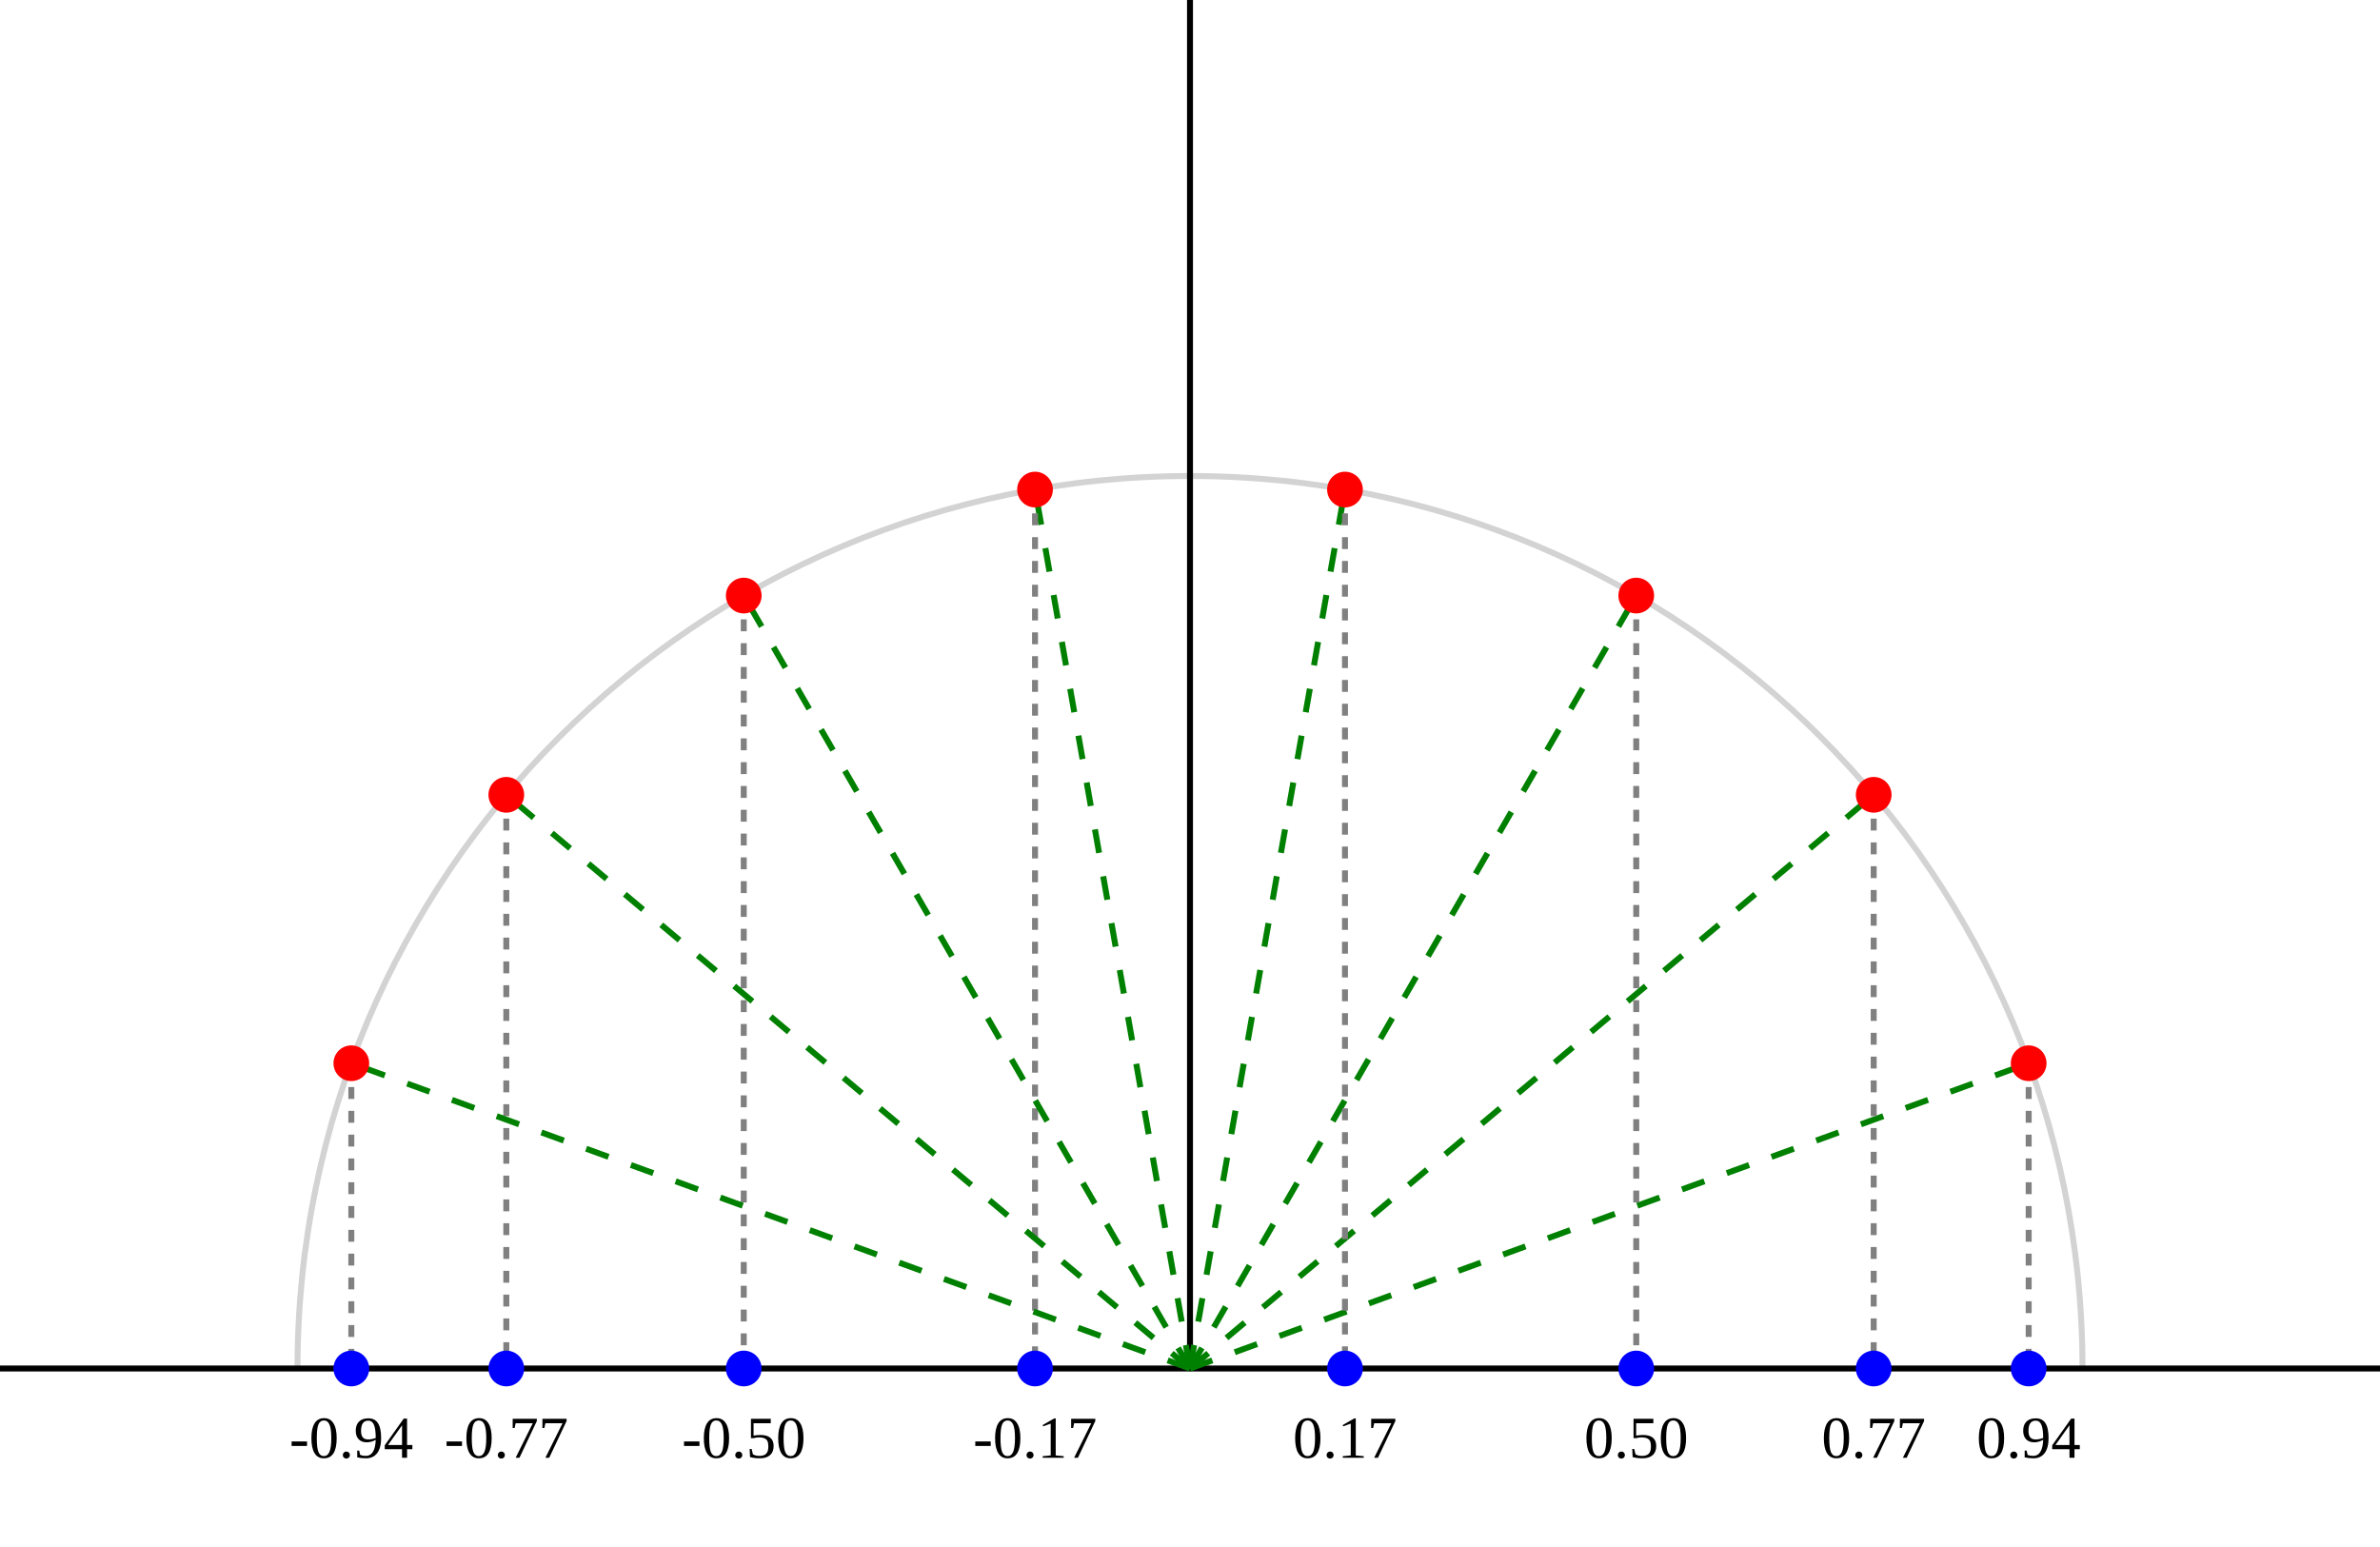
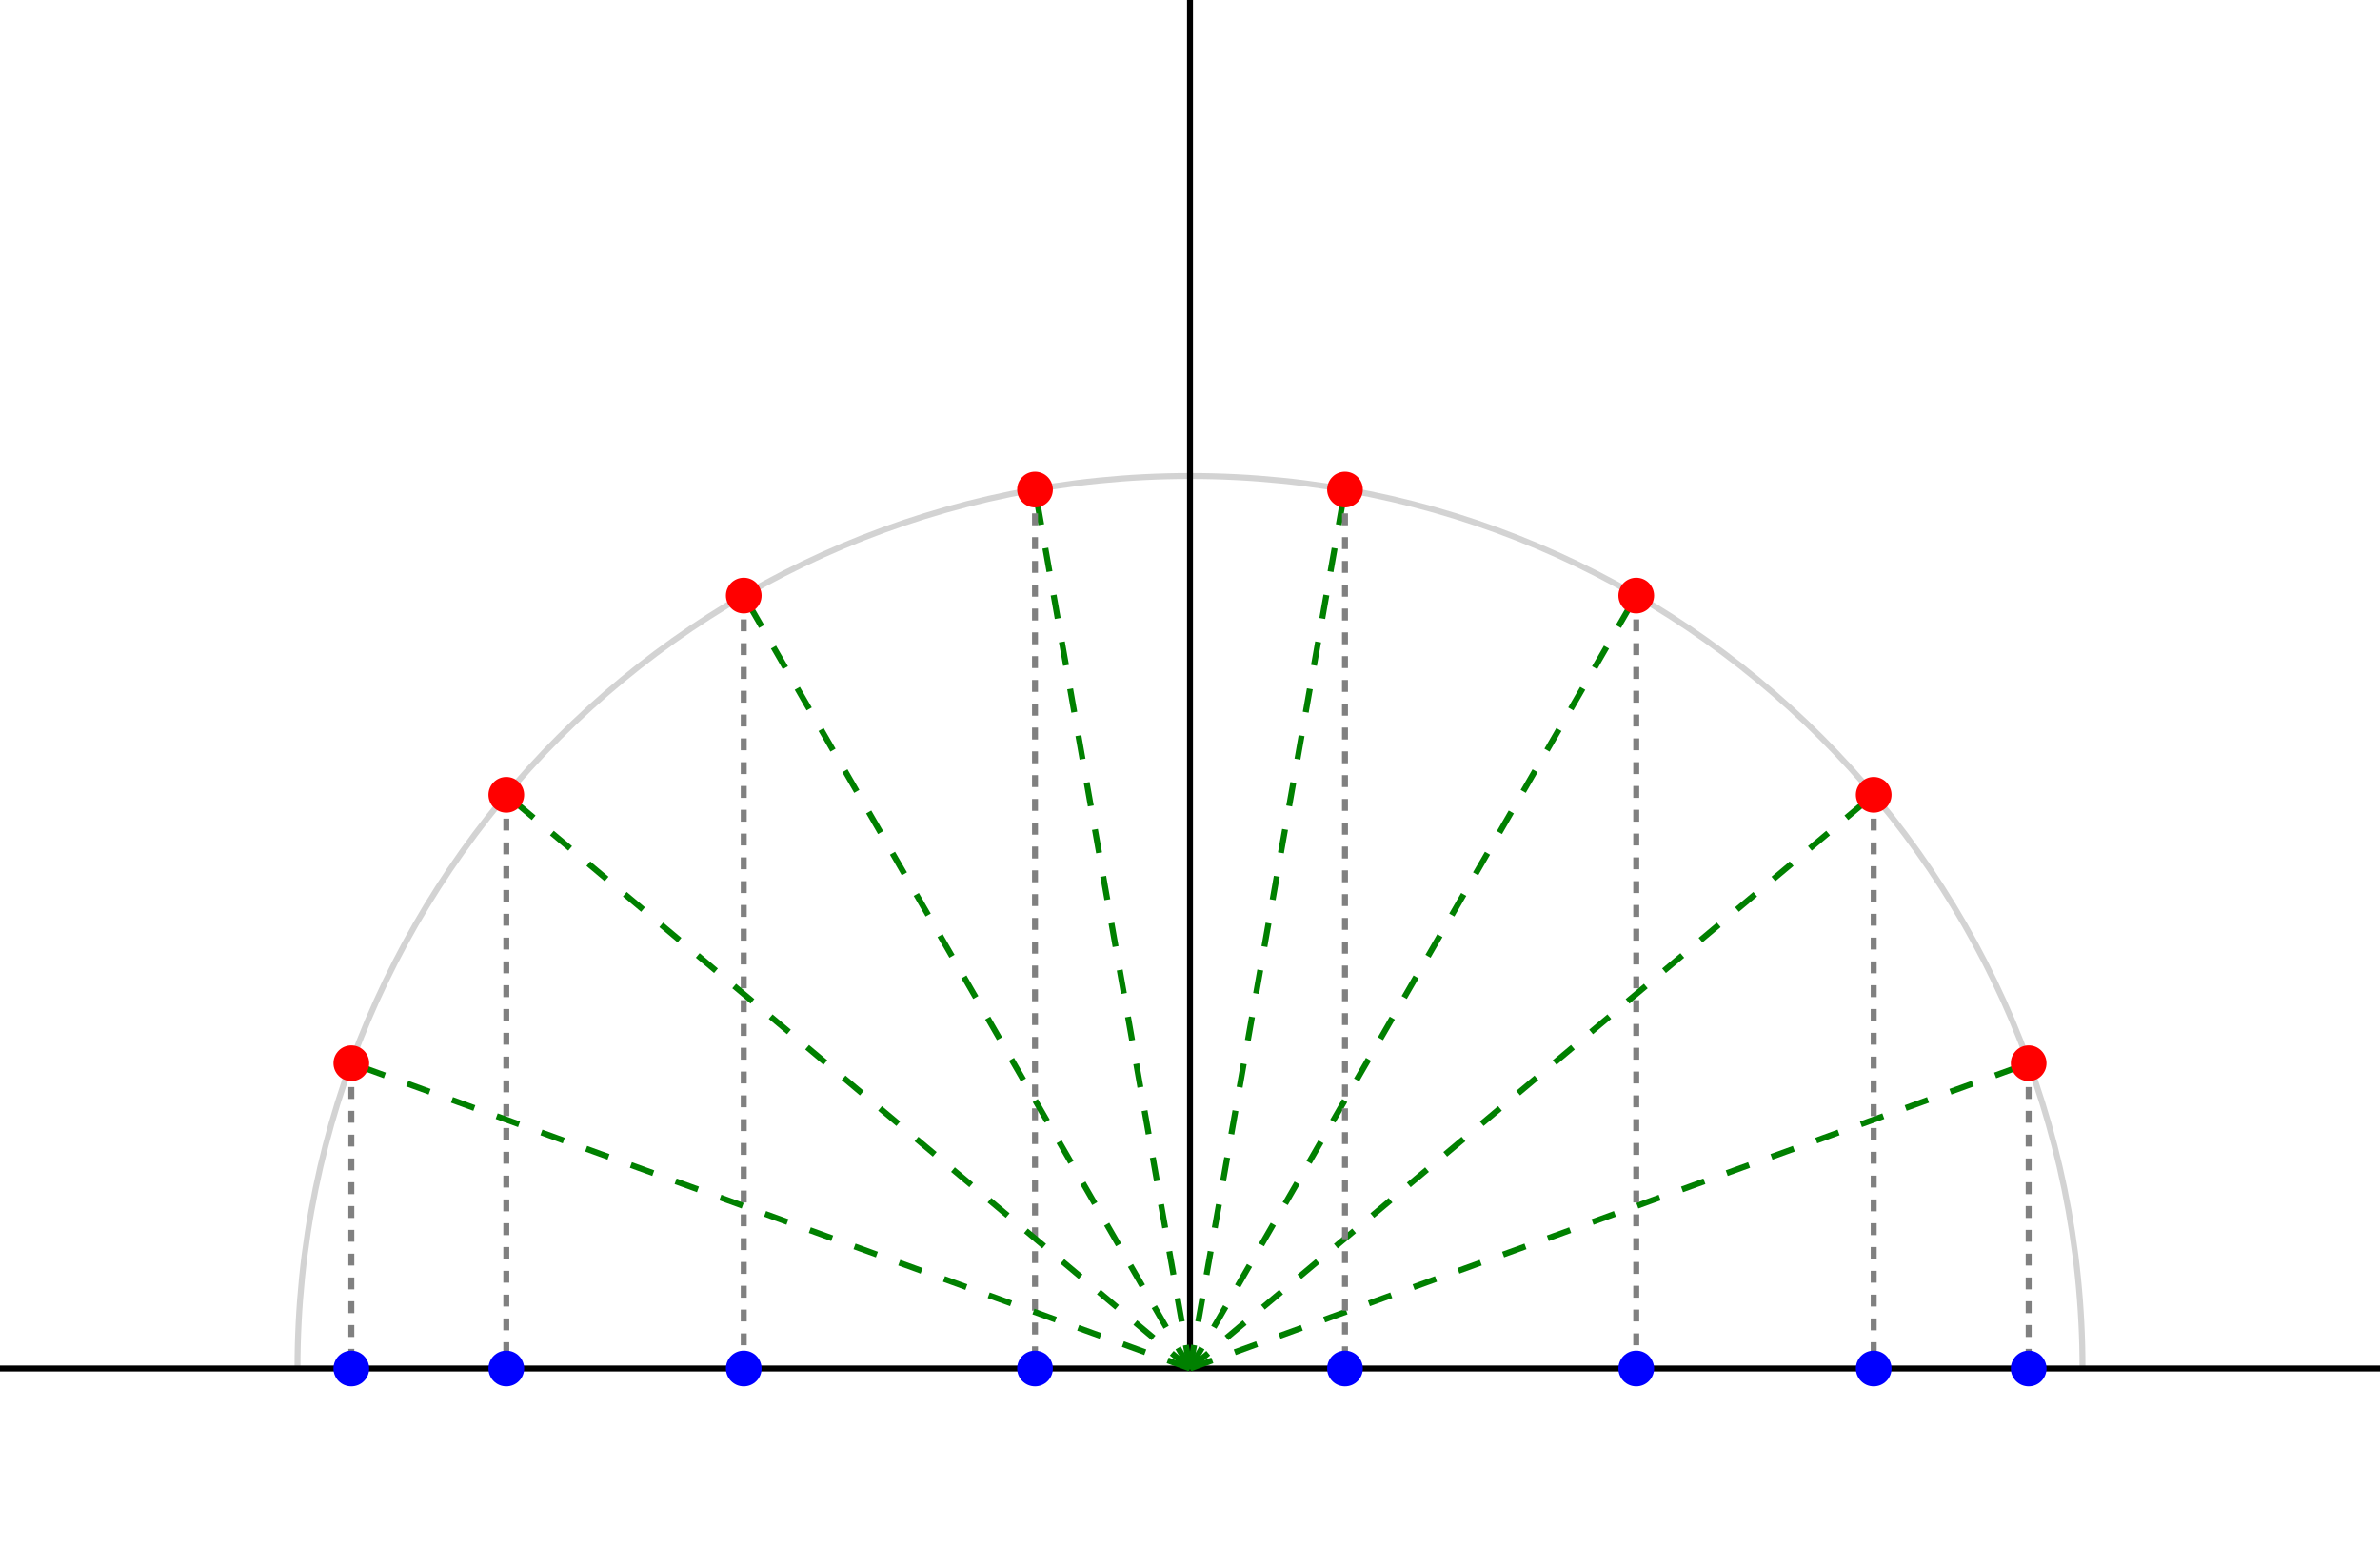
<svg xmlns="http://www.w3.org/2000/svg" width="400" height="260" viewBox="0 0 400 260">
  <path d="M 50 230 A 150 150 0 0 1 350 230" fill="none" stroke="lightgray" />
  <line x1="0" y1="230" x2="400" y2="230" stroke="black" stroke-width="1" />
  <line x1="200" y1="0" x2="200" y2="230" stroke="black" stroke-width="1" />
  <line x1="200" y1="230" x2="340.954" y2="178.697" stroke="green" stroke-dasharray="4" stroke-width="1" />
  <line x1="340.954" y1="178.697" x2="340.954" y2="230" stroke="gray" stroke-dasharray="2" stroke-width="1" />
  <circle cx="340.954" cy="178.697" r="3" fill="red" />
  <line x1="200" y1="230" x2="314.907" y2="133.582" stroke="green" stroke-dasharray="4" stroke-width="1" />
  <line x1="314.907" y1="133.582" x2="314.907" y2="230" stroke="gray" stroke-dasharray="2" stroke-width="1" />
  <circle cx="314.907" cy="133.582" r="3" fill="red" />
  <line x1="200" y1="230" x2="275.0" y2="100.096" stroke="green" stroke-dasharray="4" stroke-width="1" />
  <line x1="275.0" y1="100.096" x2="275.0" y2="230" stroke="gray" stroke-dasharray="2" stroke-width="1" />
  <circle cx="275.0" cy="100.096" r="3" fill="red" />
  <line x1="200" y1="230" x2="226.047" y2="82.279" stroke="green" stroke-dasharray="4" stroke-width="1" />
  <line x1="226.047" y1="82.279" x2="226.047" y2="230" stroke="gray" stroke-dasharray="2" stroke-width="1" />
  <circle cx="226.047" cy="82.279" r="3" fill="red" />
  <line x1="200" y1="230" x2="173.953" y2="82.279" stroke="green" stroke-dasharray="4" stroke-width="1" />
  <line x1="173.953" y1="82.279" x2="173.953" y2="230" stroke="gray" stroke-dasharray="2" stroke-width="1" />
  <circle cx="173.953" cy="82.279" r="3" fill="red" />
  <line x1="200" y1="230" x2="125" y2="100.096" stroke="green" stroke-dasharray="4" stroke-width="1" />
  <line x1="125" y1="100.096" x2="125" y2="230" stroke="gray" stroke-dasharray="2" stroke-width="1" />
  <circle cx="125" cy="100.096" r="3" fill="red" />
  <line x1="200" y1="230" x2="85.093" y2="133.582" stroke="green" stroke-dasharray="4" stroke-width="1" />
  <line x1="85.093" y1="133.582" x2="85.093" y2="230" stroke="gray" stroke-dasharray="2" stroke-width="1" />
  <circle cx="85.093" cy="133.582" r="3" fill="red" />
  <line x1="200" y1="230" x2="59.046" y2="178.697" stroke="green" stroke-dasharray="4" stroke-width="1" />
  <line x1="59.046" y1="178.697" x2="59.046" y2="230" stroke="gray" stroke-dasharray="2" stroke-width="1" />
  <circle cx="59.046" cy="178.697" r="3" fill="red" />
  <circle cx="340.954" cy="230" r="3" fill="blue" />
  <circle cx="314.907" cy="230" r="3" fill="blue" />
  <circle cx="275.0" cy="230" r="3" fill="blue" />
  <circle cx="226.047" cy="230" r="3" fill="blue" />
  <circle cx="173.953" cy="230" r="3" fill="blue" />
  <circle cx="125" cy="230" r="3" fill="blue" />
  <circle cx="85.093" cy="230" r="3" fill="blue" />
  <circle cx="59.046" cy="230" r="3" fill="blue" />
-   <text x="340.954" y="245" font-size="10" text-anchor="middle" fill="black">0.94</text>
-   <text x="314.907" y="245" font-size="10" text-anchor="middle" fill="black">0.77</text>
-   <text x="275.0" y="245" font-size="10" text-anchor="middle" fill="black">0.50</text>
-   <text x="226.047" y="245" font-size="10" text-anchor="middle" fill="black">0.17</text>
-   <text x="173.953" y="245" font-size="10" text-anchor="middle" fill="black">-0.17</text>
-   <text x="125" y="245" font-size="10" text-anchor="middle" fill="black">-0.50</text>
-   <text x="85.093" y="245" font-size="10" text-anchor="middle" fill="black">-0.77</text>
-   <text x="59.046" y="245" font-size="10" text-anchor="middle" fill="black">-0.94</text>
</svg>
